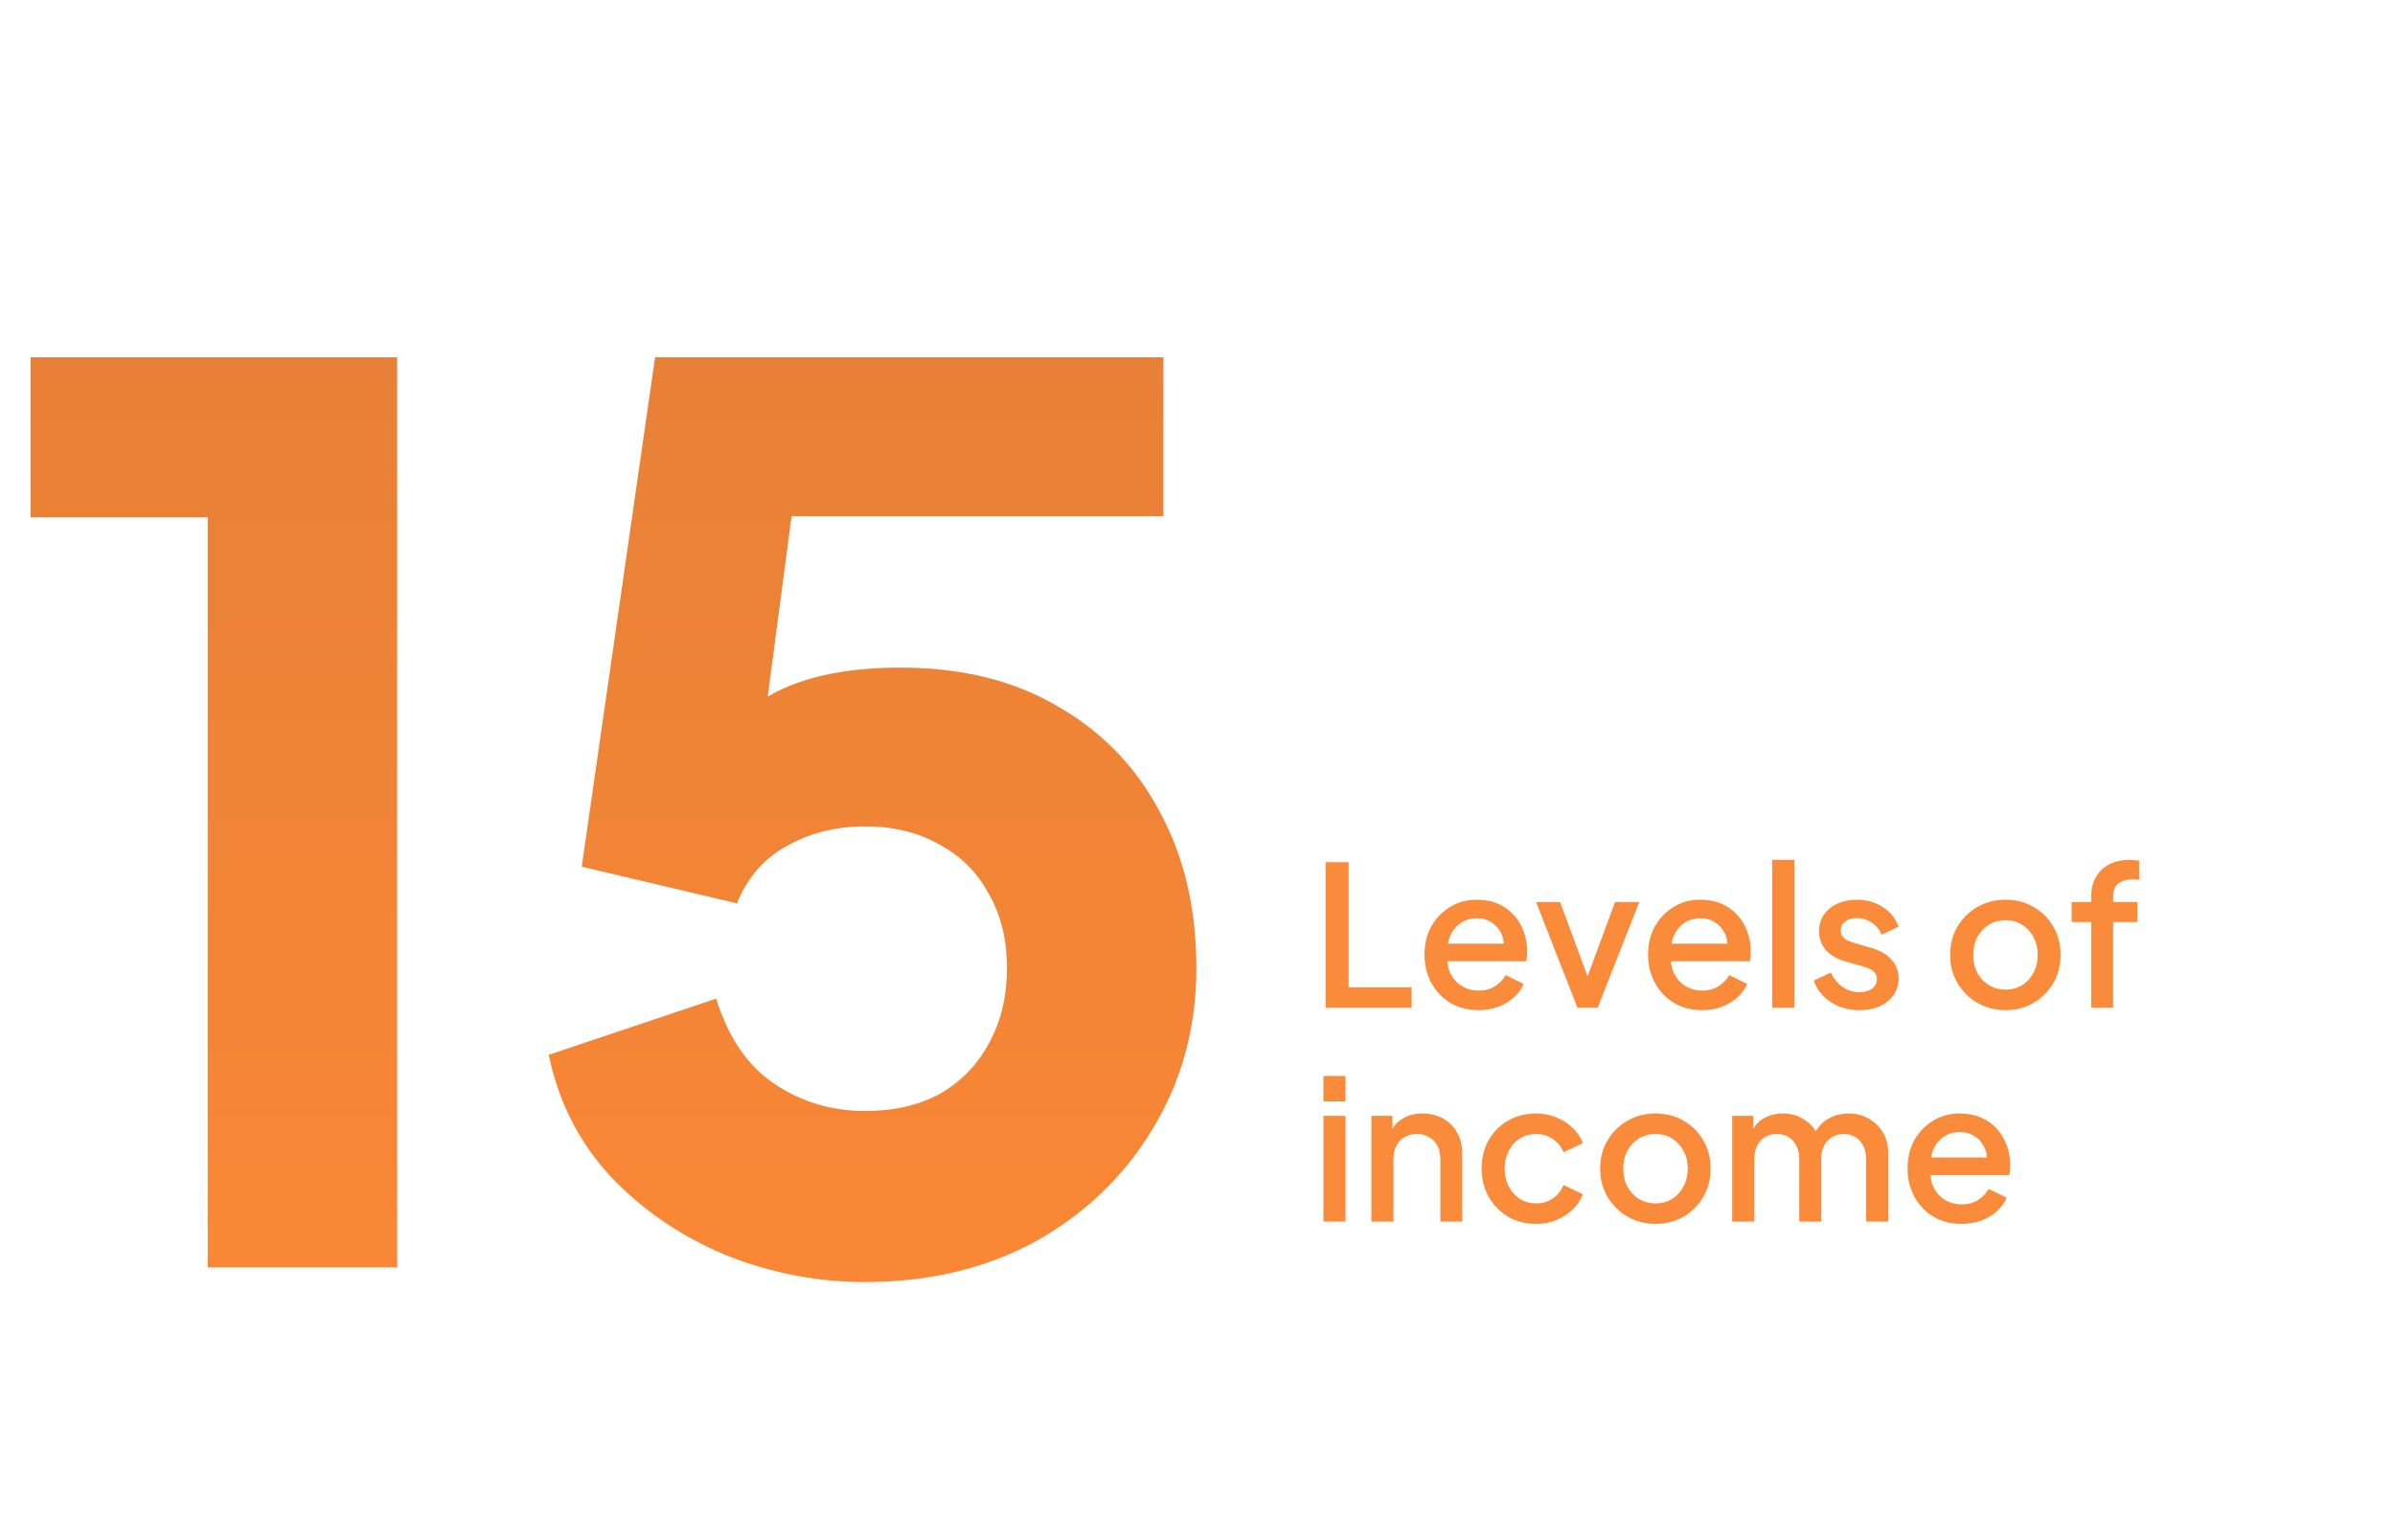
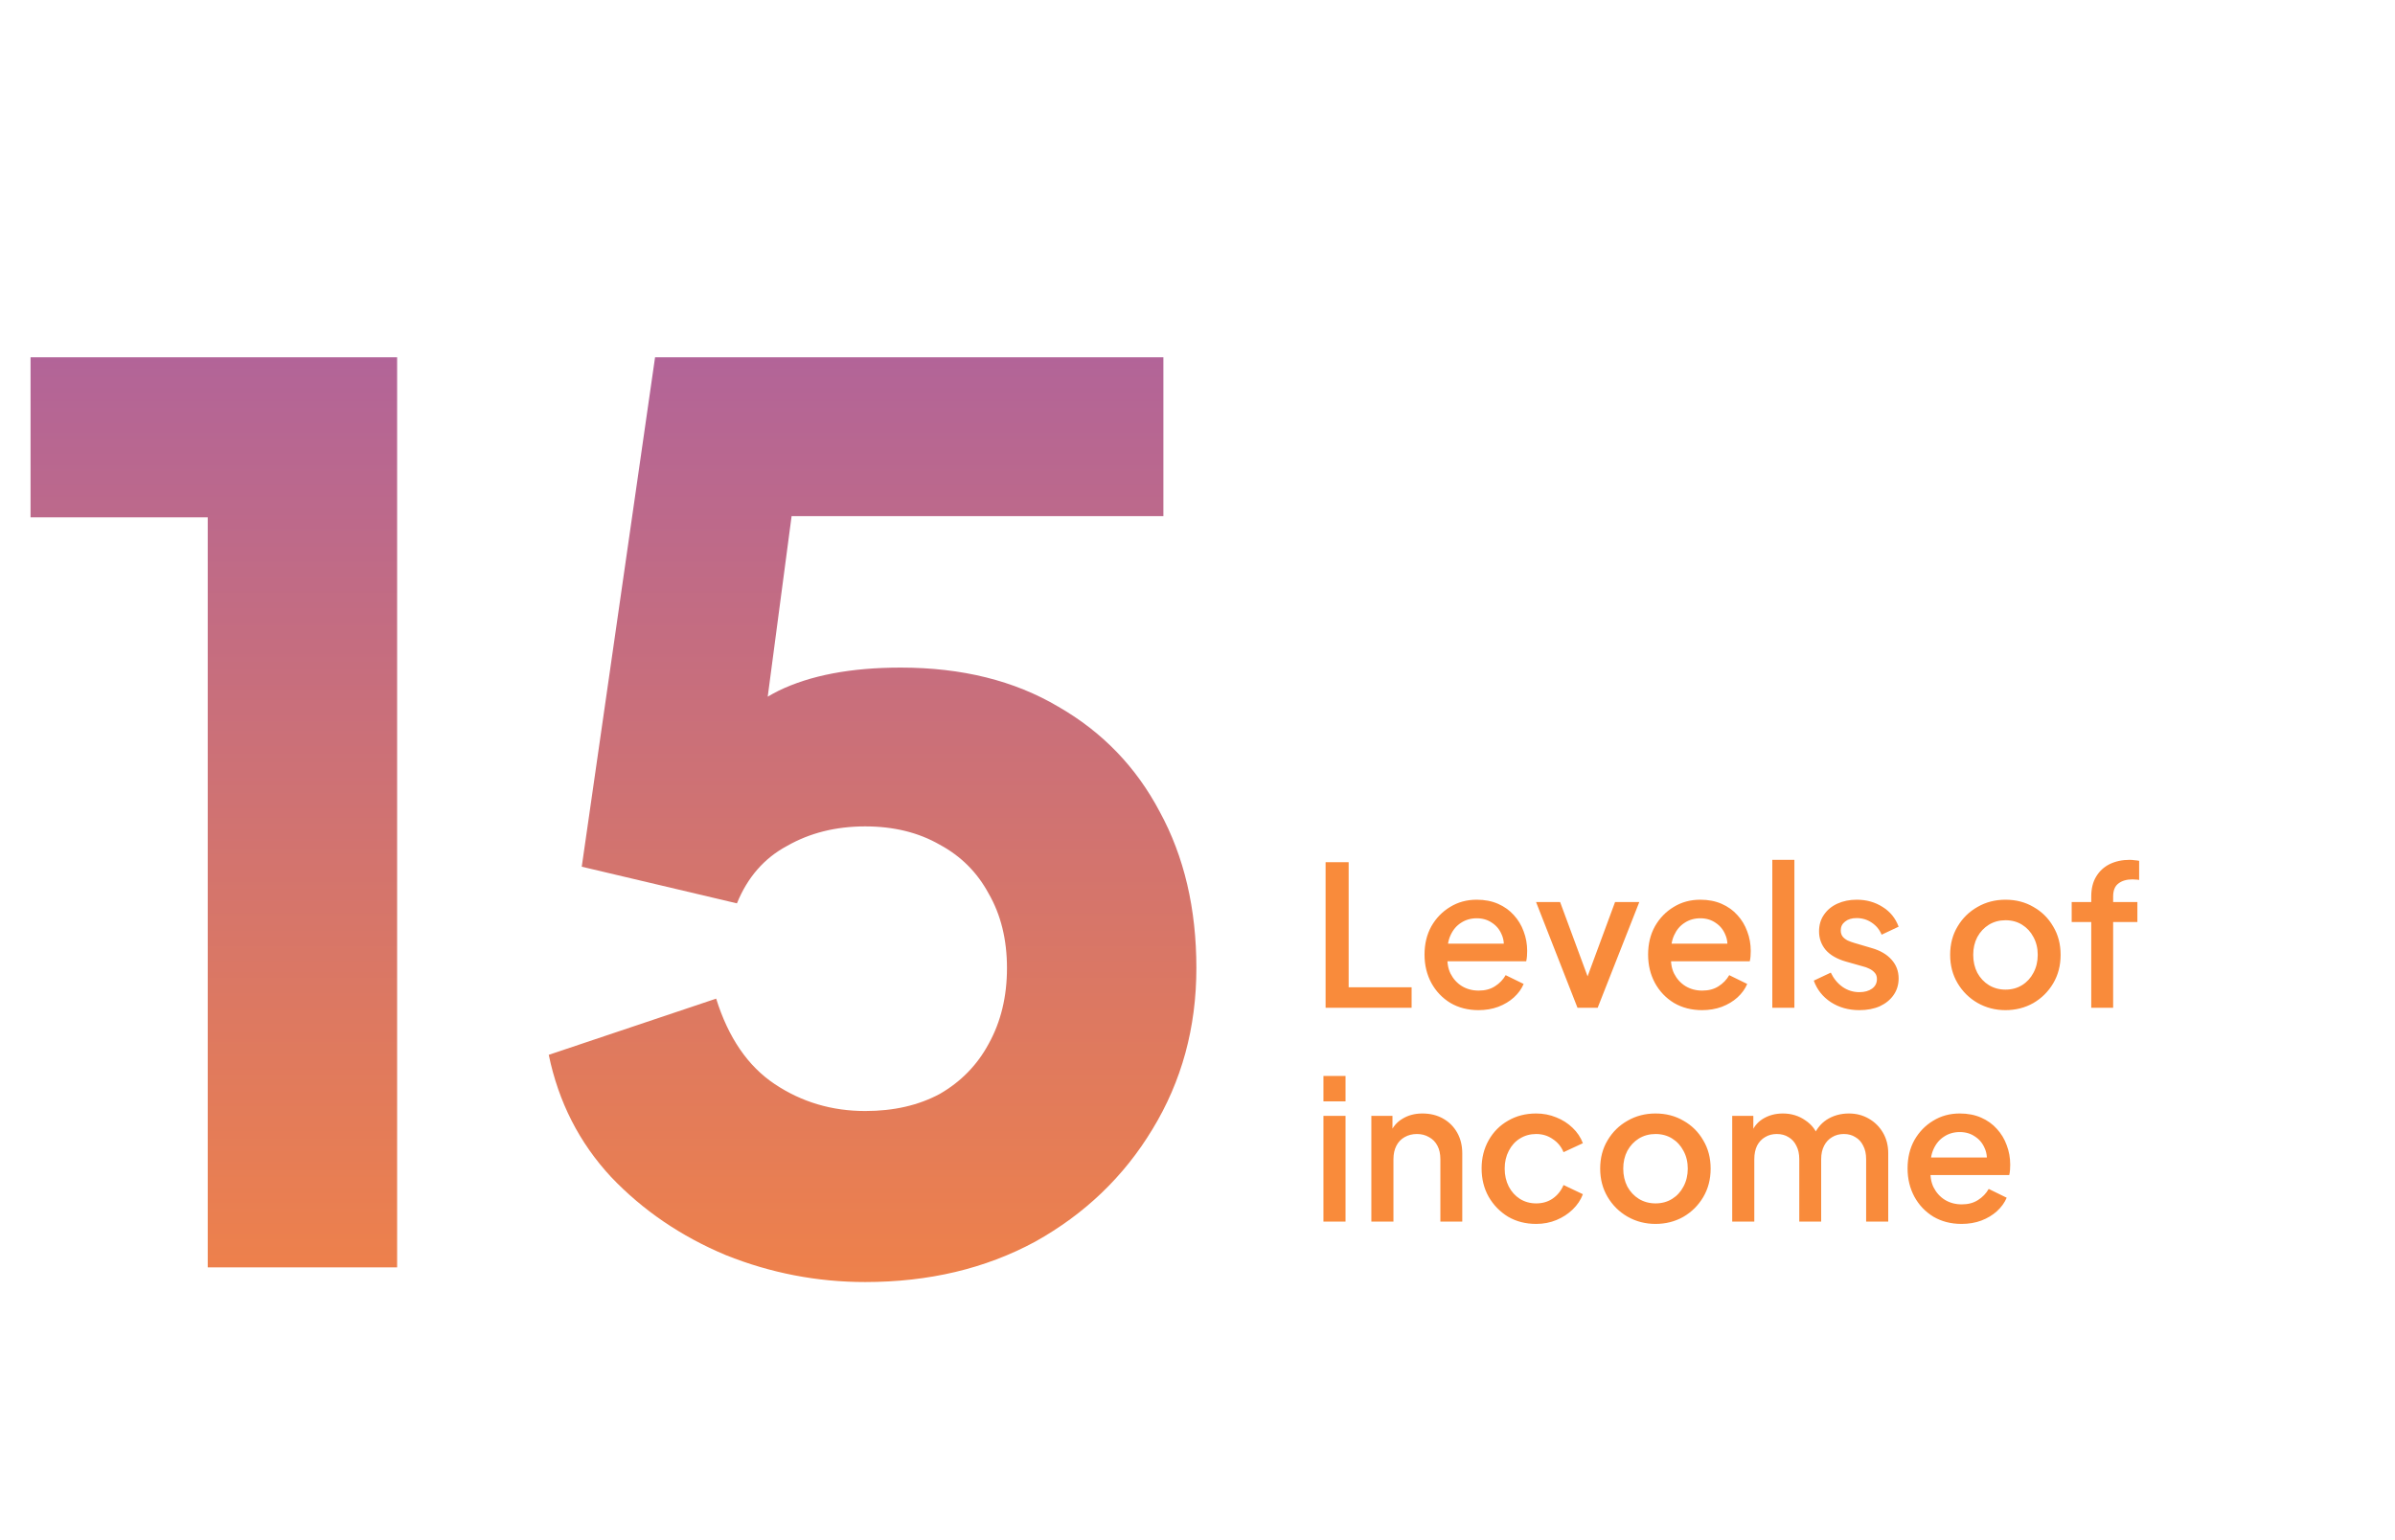
<svg xmlns="http://www.w3.org/2000/svg" width="784" height="504" viewBox="0 0 784 504" fill="none">
  <path d="M68 415V169.4H10V117H130V415H68ZM283.234 419.8C267.501 419.8 252.301 416.867 237.634 411C222.968 404.867 210.434 396.333 200.034 385.4C189.634 374.2 182.834 360.867 179.634 345.4L234.434 327C238.434 339.8 244.834 349.133 253.634 355C262.434 360.867 272.301 363.8 283.234 363.8C292.568 363.8 300.701 361.933 307.634 358.2C314.568 354.2 319.901 348.733 323.634 341.8C327.634 334.6 329.634 326.333 329.634 317C329.634 307.667 327.634 299.533 323.634 292.6C319.901 285.667 314.568 280.333 307.634 276.6C300.701 272.6 292.568 270.6 283.234 270.6C273.634 270.6 265.101 272.733 257.634 277C250.168 281 244.701 287.267 241.234 295.8L190.434 283.8L214.434 117H380.834V169H239.634L262.834 141L246.434 265L229.634 250.2C236.301 239.267 244.701 231.267 254.834 226.2C265.234 221.133 278.568 218.6 294.834 218.6C314.834 218.6 332.034 222.867 346.434 231.4C360.834 239.667 371.901 251.133 379.634 265.8C387.634 280.467 391.634 297.533 391.634 317C391.634 336.467 386.834 354.067 377.234 369.8C367.901 385.267 355.101 397.533 338.834 406.6C322.568 415.4 304.034 419.8 283.234 419.8Z" fill="url(#paint0_linear_80_658)" />
  <path d="M433.928 330V282.32H441.48V323.28H462.088V330H433.928ZM483.98 330.768C480.524 330.768 477.452 329.979 474.764 328.4C472.119 326.779 470.049 324.603 468.556 321.872C467.063 319.099 466.316 316.005 466.316 312.592C466.316 309.093 467.063 306 468.556 303.312C470.092 300.624 472.14 298.512 474.7 296.976C477.26 295.397 480.161 294.608 483.404 294.608C486.007 294.608 488.332 295.056 490.38 295.952C492.428 296.848 494.156 298.085 495.564 299.664C496.972 301.2 498.039 302.971 498.764 304.976C499.532 306.981 499.916 309.115 499.916 311.376C499.916 311.931 499.895 312.507 499.852 313.104C499.809 313.701 499.724 314.256 499.596 314.768H472.012V309.008H495.5L492.044 311.632C492.471 309.541 492.321 307.685 491.596 306.064C490.913 304.4 489.847 303.099 488.396 302.16C486.988 301.179 485.324 300.688 483.404 300.688C481.484 300.688 479.777 301.179 478.284 302.16C476.791 303.099 475.639 304.464 474.828 306.256C474.017 308.005 473.697 310.139 473.868 312.656C473.655 315.003 473.975 317.051 474.828 318.8C475.724 320.549 476.961 321.915 478.54 322.896C480.161 323.877 481.996 324.368 484.044 324.368C486.135 324.368 487.905 323.899 489.356 322.96C490.849 322.021 492.023 320.805 492.876 319.312L498.764 322.192C498.081 323.813 497.015 325.285 495.564 326.608C494.156 327.888 492.449 328.912 490.444 329.68C488.481 330.405 486.327 330.768 483.98 330.768ZM516.397 330L502.829 295.376H510.701L521.133 323.6H518.253L528.685 295.376H536.621L522.989 330H516.397ZM557.168 330.768C553.712 330.768 550.64 329.979 547.952 328.4C545.306 326.779 543.237 324.603 541.744 321.872C540.25 319.099 539.504 316.005 539.504 312.592C539.504 309.093 540.25 306 541.744 303.312C543.28 300.624 545.328 298.512 547.888 296.976C550.448 295.397 553.349 294.608 556.592 294.608C559.194 294.608 561.52 295.056 563.568 295.952C565.616 296.848 567.344 298.085 568.752 299.664C570.16 301.2 571.226 302.971 571.951 304.976C572.72 306.981 573.104 309.115 573.104 311.376C573.104 311.931 573.082 312.507 573.04 313.104C572.997 313.701 572.912 314.256 572.784 314.768H545.2V309.008H568.688L565.232 311.632C565.658 309.541 565.509 307.685 564.784 306.064C564.101 304.4 563.034 303.099 561.584 302.16C560.176 301.179 558.512 300.688 556.592 300.688C554.672 300.688 552.965 301.179 551.472 302.16C549.978 303.099 548.826 304.464 548.016 306.256C547.205 308.005 546.885 310.139 547.056 312.656C546.842 315.003 547.162 317.051 548.016 318.8C548.912 320.549 550.149 321.915 551.728 322.896C553.349 323.877 555.184 324.368 557.232 324.368C559.322 324.368 561.093 323.899 562.544 322.96C564.037 322.021 565.21 320.805 566.064 319.312L571.951 322.192C571.269 323.813 570.202 325.285 568.752 326.608C567.344 327.888 565.637 328.912 563.632 329.68C561.669 330.405 559.514 330.768 557.168 330.768ZM580.161 330V281.552H587.394V330H580.161ZM608.649 330.768C605.108 330.768 601.993 329.893 599.305 328.144C596.66 326.395 594.804 324.048 593.737 321.104L599.305 318.48C600.244 320.443 601.524 322 603.145 323.152C604.809 324.304 606.644 324.88 608.649 324.88C610.356 324.88 611.742 324.496 612.809 323.728C613.876 322.96 614.409 321.915 614.409 320.592C614.409 319.739 614.174 319.056 613.705 318.544C613.236 317.989 612.638 317.541 611.913 317.2C611.23 316.859 610.526 316.603 609.801 316.432L604.361 314.896C601.374 314.043 599.134 312.763 597.641 311.056C596.19 309.307 595.465 307.28 595.465 304.976C595.465 302.885 595.998 301.072 597.065 299.536C598.132 297.957 599.604 296.741 601.481 295.888C603.358 295.035 605.47 294.608 607.817 294.608C610.974 294.608 613.79 295.397 616.265 296.976C618.74 298.512 620.489 300.667 621.513 303.44L615.945 306.064C615.262 304.4 614.174 303.077 612.681 302.096C611.23 301.115 609.588 300.624 607.753 300.624C606.174 300.624 604.916 301.008 603.977 301.776C603.038 302.501 602.569 303.461 602.569 304.656C602.569 305.467 602.782 306.149 603.209 306.704C603.636 307.216 604.19 307.643 604.873 307.984C605.556 308.283 606.26 308.539 606.985 308.752L612.617 310.416C615.476 311.227 617.673 312.507 619.209 314.256C620.745 315.963 621.513 318.011 621.513 320.4C621.513 322.448 620.958 324.261 619.849 325.84C618.782 327.376 617.289 328.592 615.369 329.488C613.449 330.341 611.209 330.768 608.649 330.768ZM656.491 330.768C653.163 330.768 650.112 329.979 647.339 328.4C644.608 326.821 642.432 324.667 640.811 321.936C639.189 319.205 638.379 316.112 638.379 312.656C638.379 309.157 639.189 306.064 640.811 303.376C642.432 300.645 644.608 298.512 647.339 296.976C650.069 295.397 653.12 294.608 656.491 294.608C659.904 294.608 662.955 295.397 665.643 296.976C668.373 298.512 670.528 300.645 672.107 303.376C673.728 306.064 674.539 309.157 674.539 312.656C674.539 316.155 673.728 319.269 672.107 322C670.485 324.731 668.309 326.885 665.579 328.464C662.848 330 659.819 330.768 656.491 330.768ZM656.491 324.048C658.539 324.048 660.352 323.557 661.931 322.576C663.509 321.595 664.747 320.251 665.643 318.544C666.581 316.795 667.051 314.832 667.051 312.656C667.051 310.48 666.581 308.539 665.643 306.832C664.747 305.125 663.509 303.781 661.931 302.8C660.352 301.819 658.539 301.328 656.491 301.328C654.485 301.328 652.672 301.819 651.051 302.8C649.472 303.781 648.213 305.125 647.275 306.832C646.379 308.539 645.931 310.48 645.931 312.656C645.931 314.832 646.379 316.795 647.275 318.544C648.213 320.251 649.472 321.595 651.051 322.576C652.672 323.557 654.485 324.048 656.491 324.048ZM684.566 330V301.904H678.166V295.376H684.566V293.584C684.566 290.981 685.099 288.805 686.166 287.056C687.232 285.264 688.704 283.899 690.582 282.96C692.502 282.021 694.699 281.552 697.174 281.552C697.643 281.552 698.176 281.595 698.774 281.68C699.371 281.723 699.862 281.787 700.246 281.872V288.144C699.904 288.059 699.52 288.016 699.094 288.016C698.667 287.973 698.326 287.952 698.07 287.952C696.15 287.952 694.614 288.4 693.462 289.296C692.31 290.149 691.734 291.579 691.734 293.584V295.376H699.67V301.904H691.734V330H684.566ZM433.224 400V365.376H440.456V400H433.224ZM433.224 360.64V352.32H440.456V360.64H433.224ZM448.911 400V365.376H455.824V372.16L454.992 371.264C455.845 369.088 457.21 367.445 459.088 366.336C460.965 365.184 463.141 364.608 465.616 364.608C468.176 364.608 470.437 365.163 472.4 366.272C474.362 367.381 475.898 368.917 477.007 370.88C478.117 372.843 478.672 375.104 478.672 377.664V400H471.504V379.584C471.504 377.835 471.184 376.363 470.544 375.168C469.904 373.931 468.986 372.992 467.792 372.352C466.64 371.669 465.317 371.328 463.824 371.328C462.33 371.328 460.986 371.669 459.792 372.352C458.64 372.992 457.744 373.931 457.104 375.168C456.464 376.405 456.144 377.877 456.144 379.584V400H448.911ZM502.86 400.768C499.404 400.768 496.332 399.979 493.644 398.4C490.998 396.779 488.886 394.603 487.308 391.872C485.772 389.141 485.004 386.048 485.004 382.592C485.004 379.179 485.772 376.107 487.308 373.376C488.844 370.645 490.956 368.512 493.644 366.976C496.332 365.397 499.404 364.608 502.86 364.608C505.206 364.608 507.404 365.035 509.452 365.888C511.5 366.699 513.27 367.829 514.764 369.28C516.3 370.731 517.43 372.416 518.156 374.336L511.82 377.28C511.094 375.488 509.921 374.059 508.3 372.992C506.721 371.883 504.908 371.328 502.86 371.328C500.897 371.328 499.126 371.819 497.548 372.8C496.012 373.739 494.796 375.083 493.9 376.832C493.004 378.539 492.556 380.48 492.556 382.656C492.556 384.832 493.004 386.795 493.9 388.544C494.796 390.251 496.012 391.595 497.548 392.576C499.126 393.557 500.897 394.048 502.86 394.048C504.95 394.048 506.764 393.515 508.3 392.448C509.878 391.339 511.052 389.867 511.82 388.032L518.156 391.04C517.473 392.875 516.364 394.539 514.828 396.032C513.334 397.483 511.564 398.635 509.516 399.488C507.468 400.341 505.249 400.768 502.86 400.768ZM541.928 400.768C538.6 400.768 535.549 399.979 532.776 398.4C530.045 396.821 527.869 394.667 526.248 391.936C524.627 389.205 523.816 386.112 523.816 382.656C523.816 379.157 524.627 376.064 526.248 373.376C527.869 370.645 530.045 368.512 532.776 366.976C535.507 365.397 538.557 364.608 541.928 364.608C545.341 364.608 548.392 365.397 551.08 366.976C553.811 368.512 555.965 370.645 557.544 373.376C559.165 376.064 559.976 379.157 559.976 382.656C559.976 386.155 559.165 389.269 557.544 392C555.923 394.731 553.747 396.885 551.016 398.464C548.285 400 545.256 400.768 541.928 400.768ZM541.928 394.048C543.976 394.048 545.789 393.557 547.368 392.576C548.947 391.595 550.184 390.251 551.08 388.544C552.019 386.795 552.488 384.832 552.488 382.656C552.488 380.48 552.019 378.539 551.08 376.832C550.184 375.125 548.947 373.781 547.368 372.8C545.789 371.819 543.976 371.328 541.928 371.328C539.923 371.328 538.109 371.819 536.488 372.8C534.909 373.781 533.651 375.125 532.712 376.832C531.816 378.539 531.368 380.48 531.368 382.656C531.368 384.832 531.816 386.795 532.712 388.544C533.651 390.251 534.909 391.595 536.488 392.576C538.109 393.557 539.923 394.048 541.928 394.048ZM567.036 400V365.376H573.949V372.864L573.053 371.712C573.778 369.365 575.101 367.595 577.021 366.4C578.941 365.205 581.138 364.608 583.613 364.608C586.386 364.608 588.839 365.355 590.973 366.848C593.149 368.299 594.599 370.24 595.325 372.672L593.277 372.864C594.301 370.091 595.858 368.021 597.949 366.656C600.082 365.291 602.514 364.608 605.245 364.608C607.634 364.608 609.789 365.163 611.709 366.272C613.671 367.381 615.229 368.917 616.381 370.88C617.533 372.843 618.109 375.083 618.109 377.6V400H610.877V379.584C610.877 377.835 610.557 376.363 609.917 375.168C609.319 373.931 608.466 372.992 607.357 372.352C606.29 371.669 605.031 371.328 603.581 371.328C602.13 371.328 600.85 371.669 599.741 372.352C598.631 372.992 597.757 373.931 597.117 375.168C596.477 376.405 596.157 377.877 596.157 379.584V400H588.989V379.584C588.989 377.835 588.669 376.363 588.029 375.168C587.431 373.931 586.578 372.992 585.469 372.352C584.402 371.669 583.122 371.328 581.628 371.328C580.178 371.328 578.898 371.669 577.789 372.352C576.679 372.992 575.805 373.931 575.165 375.168C574.567 376.405 574.269 377.877 574.269 379.584V400H567.036ZM642.105 400.768C638.649 400.768 635.577 399.979 632.889 398.4C630.244 396.779 628.174 394.603 626.681 391.872C625.188 389.099 624.441 386.005 624.441 382.592C624.441 379.093 625.188 376 626.681 373.312C628.217 370.624 630.265 368.512 632.825 366.976C635.385 365.397 638.286 364.608 641.529 364.608C644.132 364.608 646.457 365.056 648.505 365.952C650.553 366.848 652.281 368.085 653.689 369.664C655.097 371.2 656.164 372.971 656.889 374.976C657.657 376.981 658.041 379.115 658.041 381.376C658.041 381.931 658.02 382.507 657.977 383.104C657.934 383.701 657.849 384.256 657.721 384.768H630.137V379.008H653.625L650.169 381.632C650.596 379.541 650.446 377.685 649.721 376.064C649.038 374.4 647.972 373.099 646.521 372.16C645.113 371.179 643.449 370.688 641.529 370.688C639.609 370.688 637.902 371.179 636.409 372.16C634.916 373.099 633.764 374.464 632.953 376.256C632.142 378.005 631.822 380.139 631.993 382.656C631.78 385.003 632.1 387.051 632.953 388.8C633.849 390.549 635.086 391.915 636.665 392.896C638.286 393.877 640.121 394.368 642.169 394.368C644.26 394.368 646.03 393.899 647.481 392.96C648.974 392.021 650.148 390.805 651.001 389.312L656.889 392.192C656.206 393.813 655.14 395.285 653.689 396.608C652.281 397.888 650.574 398.912 648.569 399.68C646.606 400.405 644.452 400.768 642.105 400.768Z" fill="#F98B3B" />
  <defs>
    <linearGradient id="paint0_linear_80_658" x1="205.5" y1="0" x2="205.5" y2="504" gradientUnits="userSpaceOnUse">
-       <stop stop-color="#E07E37" />
+       <stop stop-color="#9B59B6" />
      <stop offset="1" stop-color="#FF8935" />
    </linearGradient>
  </defs>
</svg>
